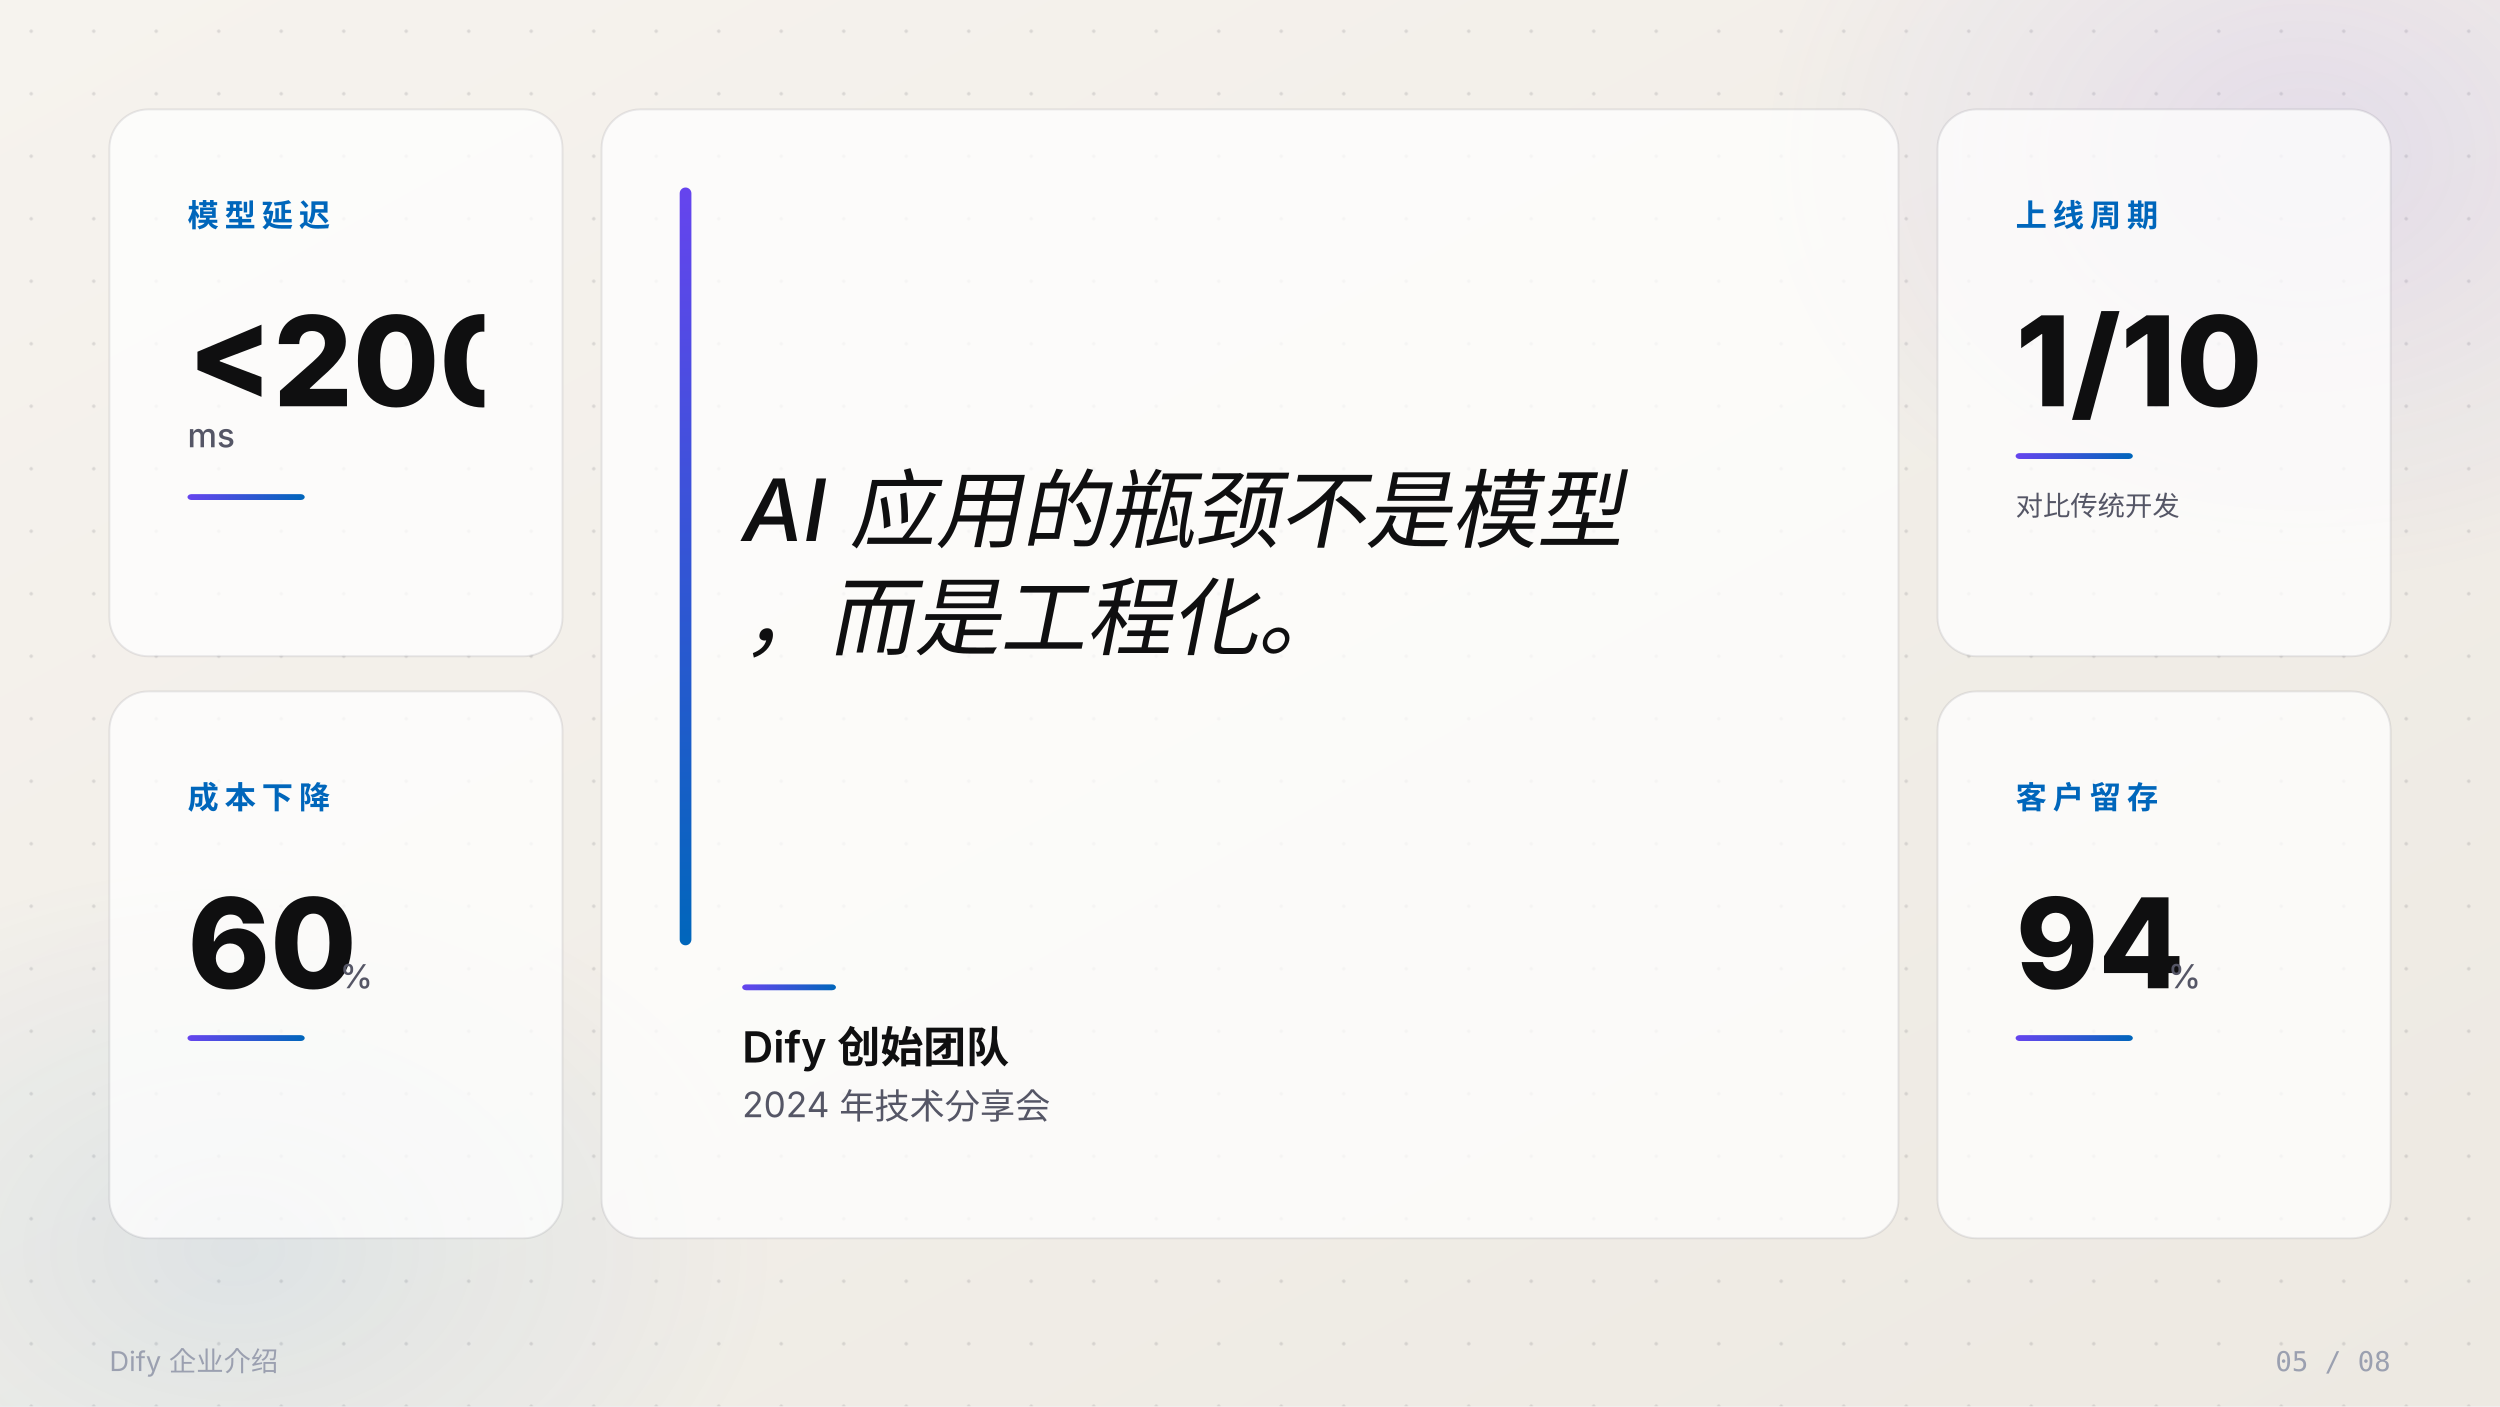
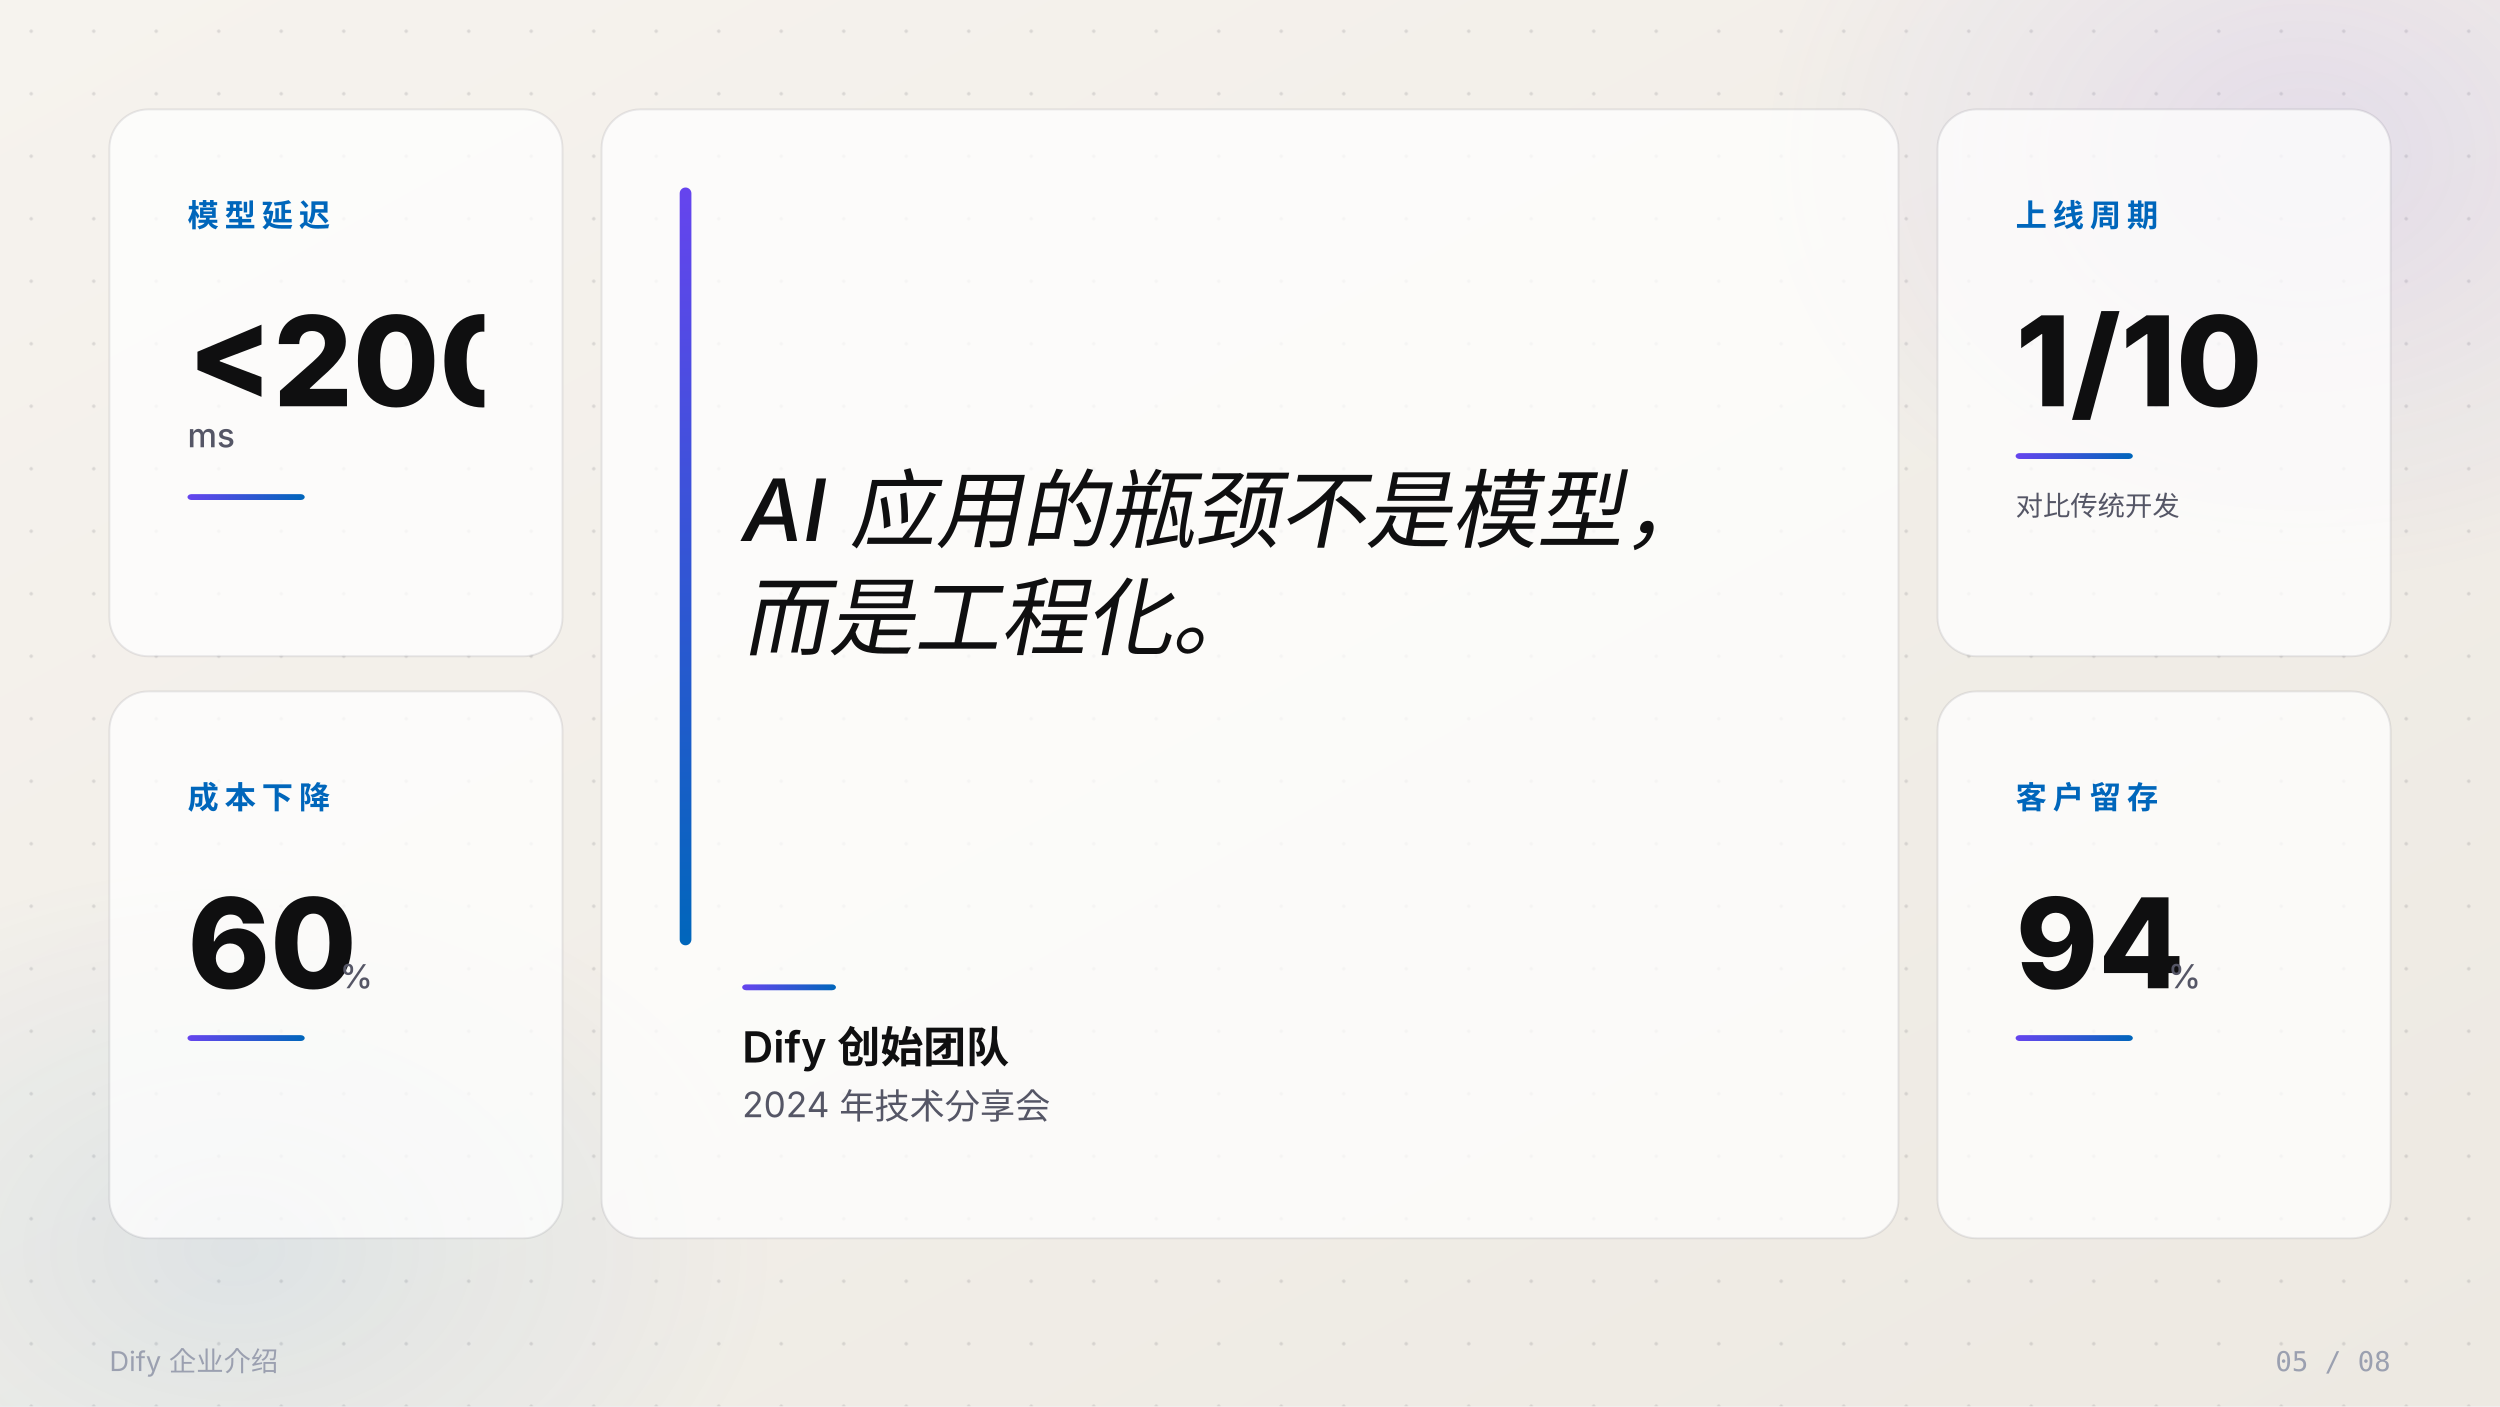
<svg xmlns="http://www.w3.org/2000/svg" viewBox="0 0 1280 720" width="1280" height="720">
  <defs>
    <linearGradient id="bg-grad" x1="0%" y1="0%" x2="100%" y2="100%">
      <stop offset="0%" stop-color="#F6F3EE" />
      <stop offset="100%" stop-color="#EDE9E2" />
    </linearGradient>
    <linearGradient id="accent-grad" x1="0%" y1="0%" x2="100%" y2="0%">
      <stop offset="0%" stop-color="#6644ee" />
      <stop offset="100%" stop-color="#0066bb" />
    </linearGradient>
    <linearGradient id="accent-grad-v" x1="0%" y1="0%" x2="0%" y2="100%">
      <stop offset="0%" stop-color="#6644ee" />
      <stop offset="100%" stop-color="#0066bb" />
    </linearGradient>
    <radialGradient id="spot-1" cx="50%" cy="50%" r="50%">
      <stop offset="0%" stop-color="#6644ee" stop-opacity="0.1" />
      <stop offset="100%" stop-color="#6644ee" stop-opacity="0" />
    </radialGradient>
    <radialGradient id="spot-2" cx="50%" cy="50%" r="50%">
      <stop offset="0%" stop-color="#0066bb" stop-opacity="0.08" />
      <stop offset="100%" stop-color="#0066bb" stop-opacity="0" />
    </radialGradient>
    <pattern id="bg-texture" width="32" height="32" patternUnits="userSpaceOnUse">
      <circle cx="16" cy="16" r="0.9" fill="#1a1a2e" fill-opacity="0.12" />
    </pattern>
  </defs>
  <style type="text/css">
    text { font-family: 'PingFang SC', 'Microsoft YaHei', 'SF Pro Display', 'Inter', sans-serif; }
    .mono { font-family: 'SF Mono', 'JetBrains Mono', Menlo, monospace; }
    .eyebrow { font-size: 16px; fill: #0066bb; letter-spacing: 3px; font-weight: 600; }
    .h1 { font-size: 60px; fill: #0F0F10; font-weight: 700; }
    .h2 { font-size: 44px; fill: #0F0F10; font-weight: 700; }
    .h3 { font-size: 30px; fill: #0F0F10; font-weight: 600; }
    .h4 { font-size: 22px; fill: #0F0F10; font-weight: 600; }
    .body { font-size: 18px; fill: #555666; }
    .small { font-size: 14px; fill: #9BA0B0; }
    .stat-huge { font-size: 110px; fill: #0F0F10; font-weight: 800; }
    .stat-unit { font-size: 28px; fill: #555666; font-weight: 500; }
  </style>
  <rect width="1280" height="720" fill="url(#bg-grad)" />
  <rect width="1280" height="720" fill="url(#bg-texture)" />
  <ellipse cx="1180" cy="80" rx="280" ry="220" fill="url(#spot-1)" />
  <ellipse cx="120" cy="640" rx="280" ry="200" fill="url(#spot-2)" />
  <g transform="translate(308, 56)">
    <rect x="0" y="0" width="664" height="578" rx="20" fill="#FFFFFF" fill-opacity="0.75" stroke="#1a1a2e" stroke-opacity="0.09" stroke-width="1" />
    <svg x="40" y="40" width="584" height="498" viewBox="0 0 584 498">
      <rect x="0" y="0" width="6" height="388" rx="3" fill="url(#accent-grad-v)" />
-       <text x="32" y="181" font-size="44" fill="#0F0F10" font-weight="500" font-style="italic">AI 应用的瓶颈不是模型</text>
-       <text x="32" y="236" font-size="44" fill="#0F0F10" font-weight="500" font-style="italic">，而是工程化。</text>
+       <text x="32" y="181" font-size="44" fill="#0F0F10" font-weight="500" font-style="italic">AI 应用的瓶颈不是模型，</text>
+       <text x="32" y="236" font-size="44" fill="#0F0F10" font-weight="500" font-style="italic">而是工程化。</text>
      <rect x="32" y="408" width="48" height="3" fill="url(#accent-grad)" rx="2" />
      <text x="32" y="448" class="h4">Dify 创始团队</text>
      <text x="32" y="476" class="body" fill="#9BA0B0">2024 年技术分享会</text>
    </svg>
  </g>
  <g transform="translate(56, 56)">
    <rect x="0" y="0" width="232" height="280" rx="20" fill="#FFFFFF" fill-opacity="0.75" stroke="#1a1a2e" stroke-opacity="0.09" stroke-width="1" />
    <svg x="40" y="40" width="152" height="200" viewBox="0 0 152 200">
      <text x="0" y="20" class="eyebrow">模型延迟</text>
      <text x="0" y="112" font-size="64" fill="#0F0F10" font-weight="800">&lt;200</text>
      <text x="0" y="133" font-size="17" fill="#555666" font-weight="500">ms</text>
      <rect x="0" y="157" width="60" height="3" fill="url(#accent-grad)" rx="2" />
    </svg>
  </g>
  <g transform="translate(56, 354)">
    <rect x="0" y="0" width="232" height="280" rx="20" fill="#FFFFFF" fill-opacity="0.75" stroke="#1a1a2e" stroke-opacity="0.09" stroke-width="1" />
    <svg x="40" y="40" width="152" height="200" viewBox="0 0 152 200">
      <text x="0" y="20" class="eyebrow">成本下降</text>
      <text x="0" y="112" font-size="64" fill="#0F0F10" font-weight="800">60</text>
      <text x="78" y="112" font-size="17" fill="#555666" font-weight="500">%</text>
      <rect x="0" y="136" width="60" height="3" fill="url(#accent-grad)" rx="2" />
    </svg>
  </g>
  <g transform="translate(992, 56)">
    <rect x="0" y="0" width="232" height="280" rx="20" fill="#FFFFFF" fill-opacity="0.75" stroke="#1a1a2e" stroke-opacity="0.09" stroke-width="1" />
    <svg x="40" y="40" width="152" height="200" viewBox="0 0 152 200">
      <text x="0" y="20" class="eyebrow">上线周期</text>
      <text x="0" y="112" font-size="64" fill="#0F0F10" font-weight="800">1/10</text>
      <rect x="0" y="136" width="60" height="3" fill="url(#accent-grad)" rx="2" />
      <text x="0" y="168" font-size="14" fill="#555666">对比传统开发</text>
    </svg>
  </g>
  <g transform="translate(992, 354)">
    <rect x="0" y="0" width="232" height="280" rx="20" fill="#FFFFFF" fill-opacity="0.75" stroke="#1a1a2e" stroke-opacity="0.09" stroke-width="1" />
    <svg x="40" y="40" width="152" height="200" viewBox="0 0 152 200">
      <text x="0" y="20" class="eyebrow">客户留存</text>
      <text x="0" y="112" font-size="64" fill="#0F0F10" font-weight="800">94</text>
      <text x="78" y="112" font-size="17" fill="#555666" font-weight="500">%</text>
      <rect x="0" y="136" width="60" height="3" fill="url(#accent-grad)" rx="2" />
    </svg>
  </g>
  <text x="56" y="702" class="small">Dify 企业介绍</text>
  <text x="1224" y="702" class="small mono" text-anchor="end">05 / 08</text>
</svg>
